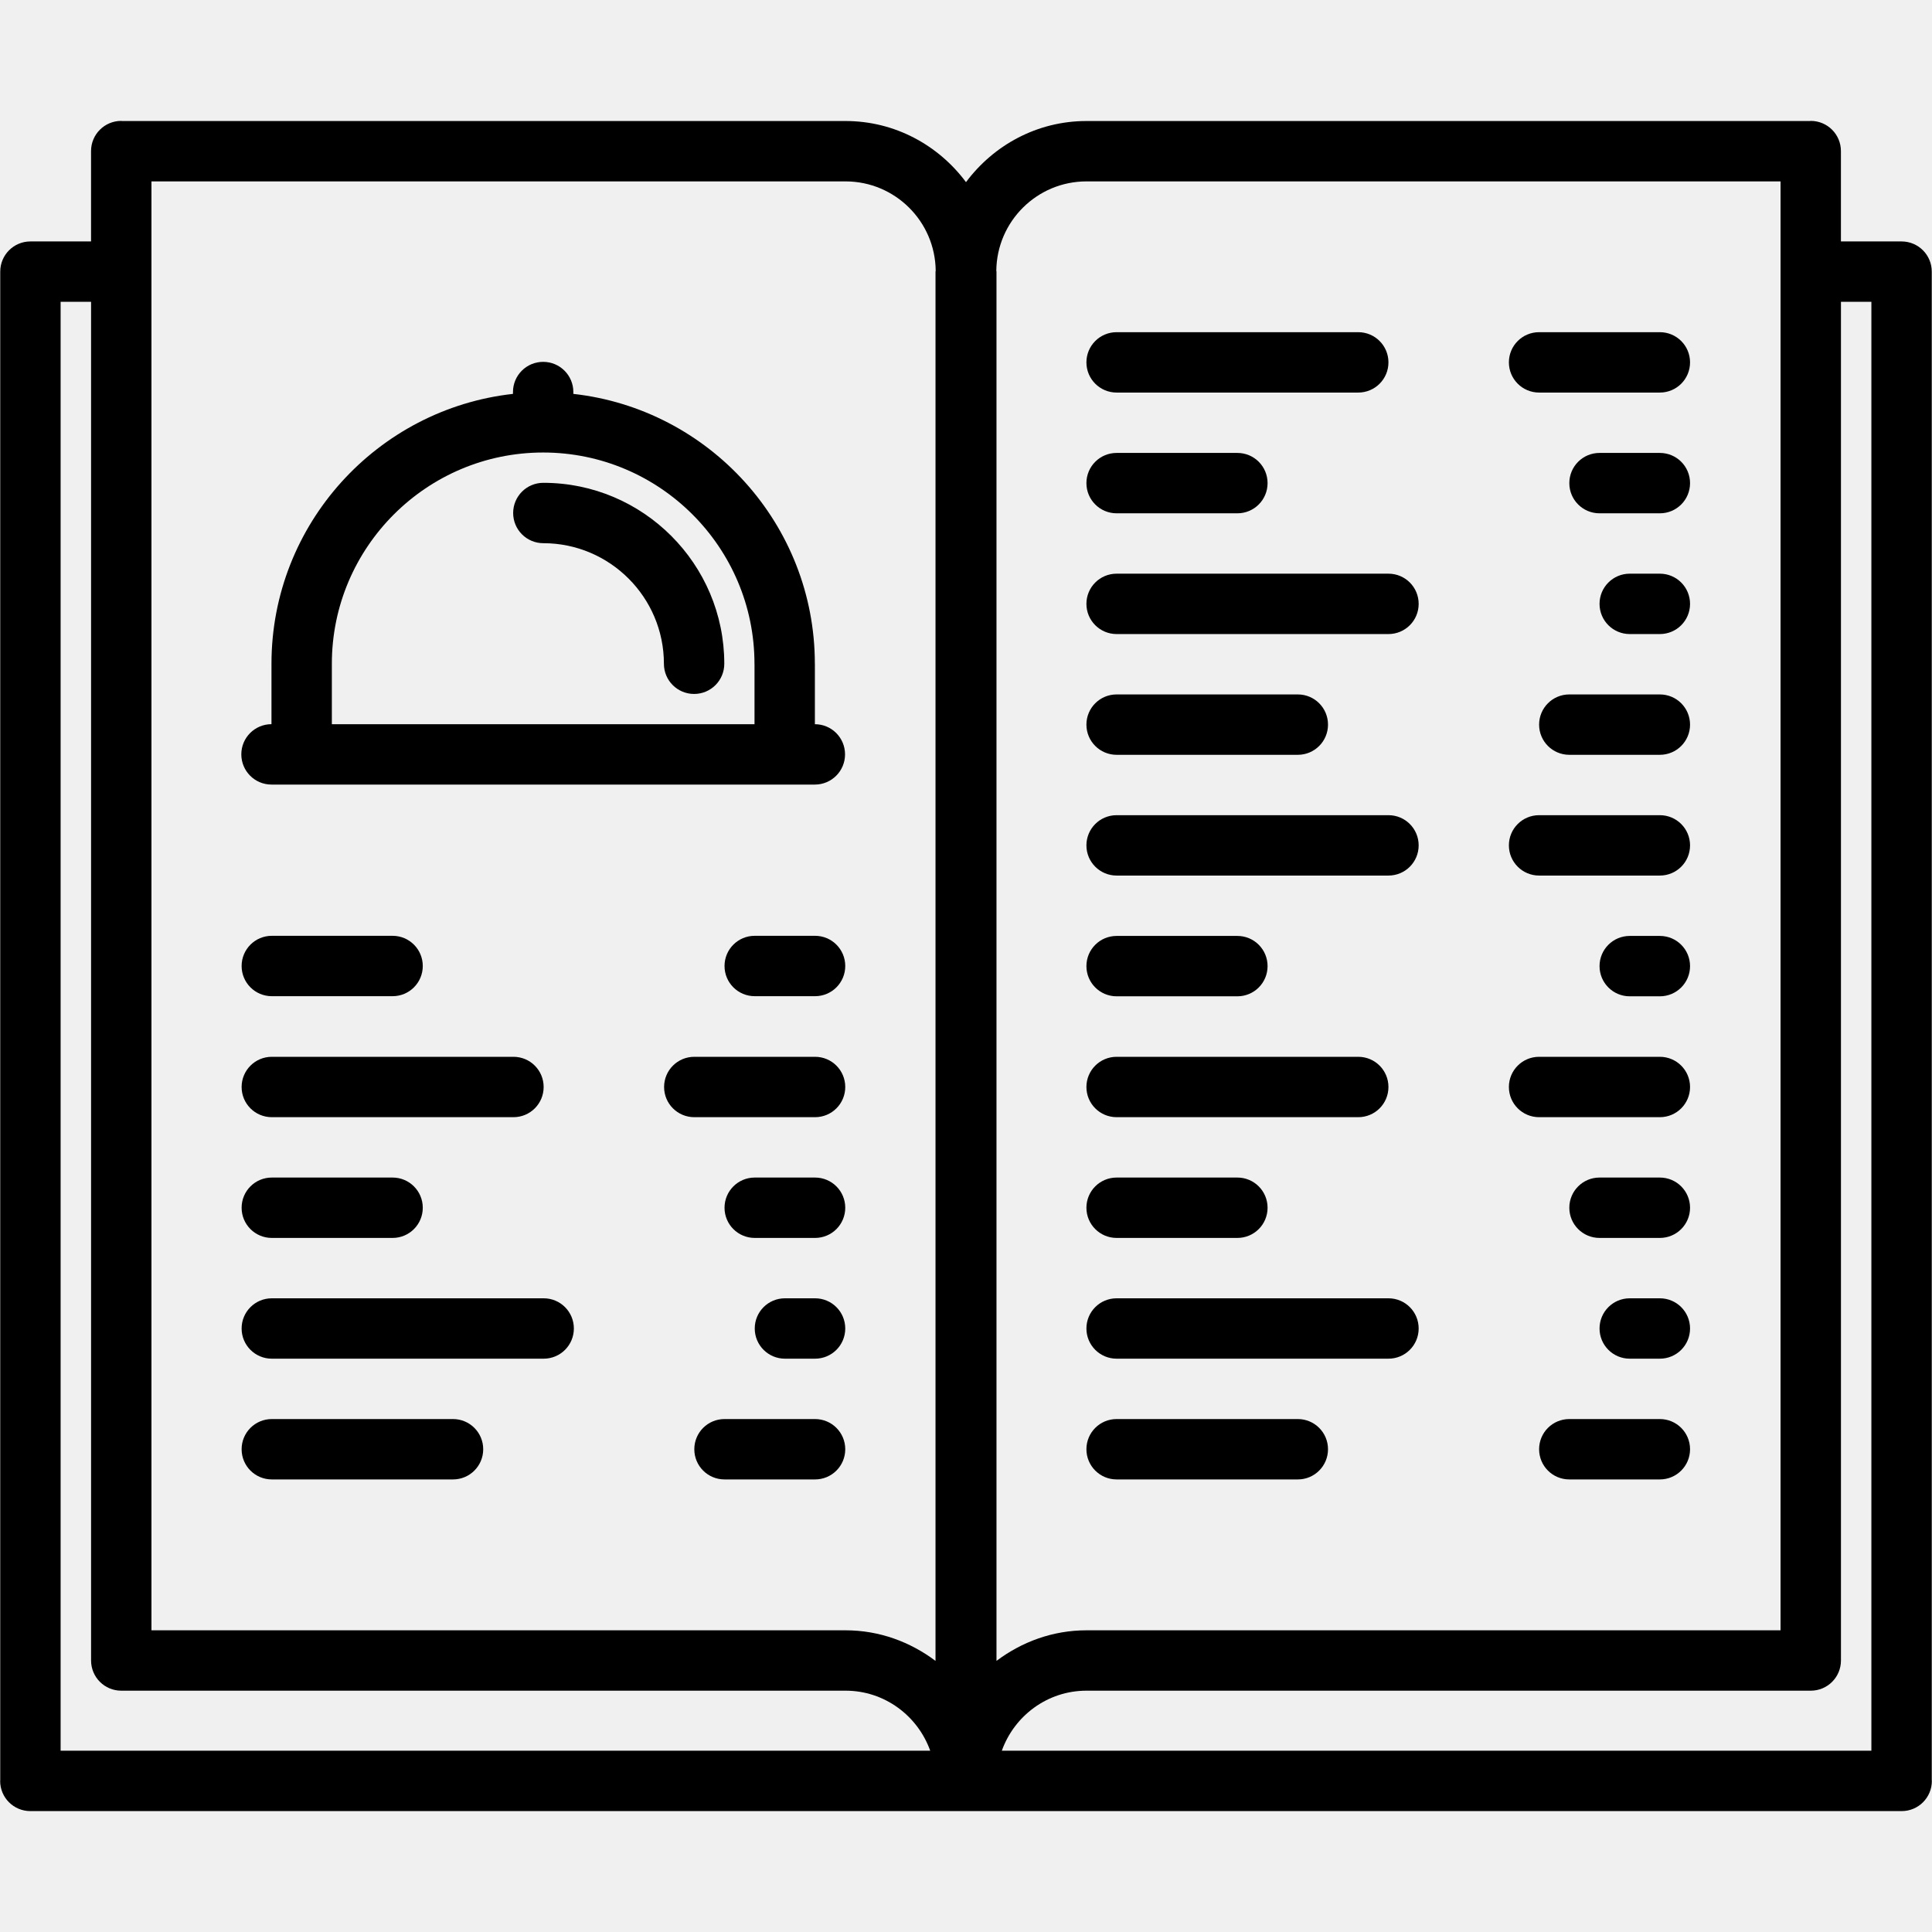
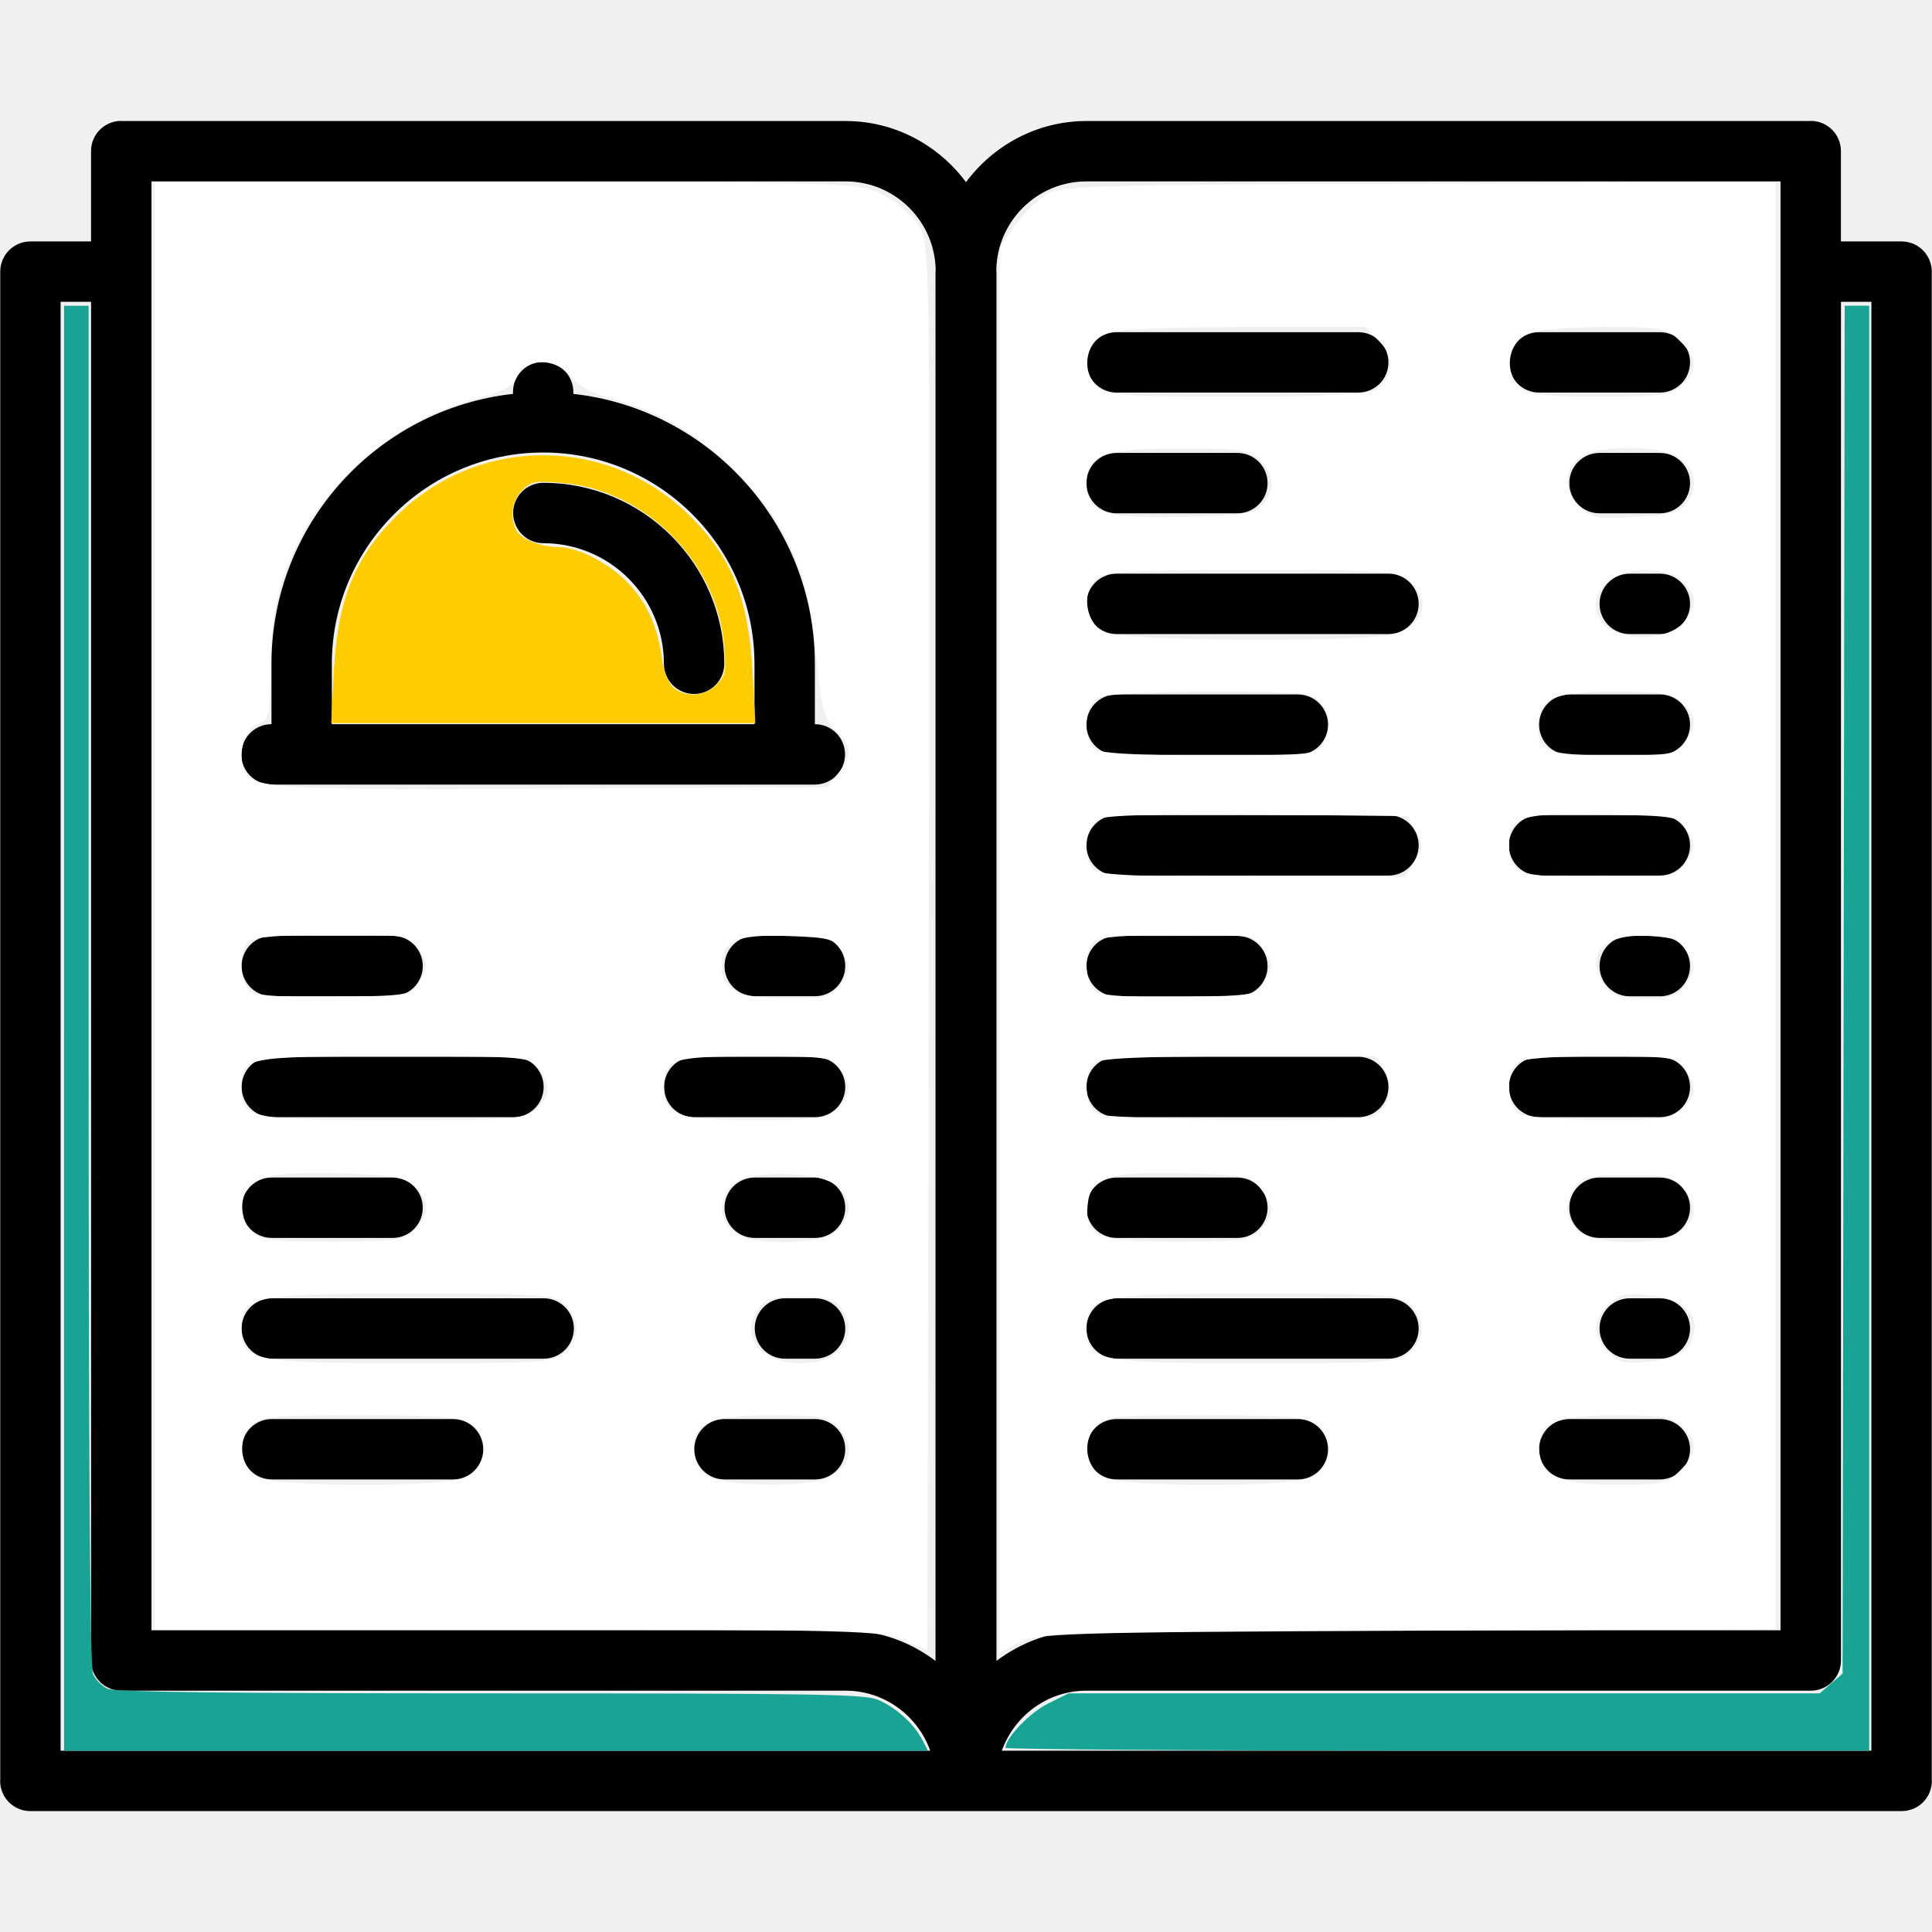
- <svg xmlns="http://www.w3.org/2000/svg" id="icons" enable-background="new 0 0 64 64" height="512" viewBox="0 0 64 64" width="512">
+ <svg xmlns="http://www.w3.org/2000/svg" width="512" height="512" enable-background="new 0 0 64 64" version="1.1" viewBox="0 0 64 64">
  <path d="m50.984 37.008h4.001c.553 0 1-.447 1-1s-.447-1-1-1h-4.001c-.553 0-1 .447-1 1s.448 1 1 1z" />
  <path d="m36.989 37.008h8.005c.553 0 1-.447 1-1s-.447-1-1-1h-8.005c-.553 0-1 .447-1 1s.448 1 1 1z" />
  <path d="m36.989 41.008h4.001c.553 0 1-.447 1-1s-.447-1-1-1h-4.001c-.553 0-1 .447-1 1s.448 1 1 1z" />
  <path d="m36.989 45.008h9.006c.553 0 1-.447 1-1s-.447-1-1-1h-9.006c-.553 0-1 .447-1 1s.448 1 1 1z" />
  <path d="m36.989 49.008h6.003c.553 0 1-.447 1-1s-.447-1-1-1h-6.003c-.553 0-1 .447-1 1s.448 1 1 1z" />
  <path d="m54.985 39.008h-1.999c-.553 0-1 .447-1 1s.447 1 1 1h1.999c.553 0 1-.447 1-1s-.447-1-1-1z" />
  <path d="m54.985 43.008h-.998c-.553 0-1 .447-1 1s.447 1 1 1h.998c.553 0 1-.447 1-1s-.447-1-1-1z" />
  <path d="m54.985 47.008h-3c-.553 0-1 .447-1 1s.447 1 1 1h3c.553 0 1-.447 1-1s-.447-1-1-1z" />
  <path d="m50.984 13.004h4.001c.553 0 1-.447 1-1s-.447-1-1-1h-4.001c-.553 0-1 .447-1 1s.448 1 1 1z" />
  <path d="m36.989 13.004h8.005c.553 0 1-.447 1-1s-.447-1-1-1h-8.005c-.553 0-1 .447-1 1s.448 1 1 1z" />
  <path d="m36.989 17.004h4.001c.553 0 1-.447 1-1s-.447-1-1-1h-4.001c-.553 0-1 .447-1 1s.448 1 1 1z" />
  <path d="m36.989 21.004h9.006c.553 0 1-.447 1-1s-.447-1-1-1h-9.006c-.553 0-1 .447-1 1s.448 1 1 1z" />
  <path d="m36.989 25.004h6.003c.553 0 1-.447 1-1s-.447-1-1-1h-6.003c-.553 0-1 .447-1 1s.448 1 1 1z" />
  <path d="m54.985 15.004h-1.999c-.553 0-1 .447-1 1s.447 1 1 1h1.999c.553 0 1-.447 1-1s-.447-1-1-1z" />
  <path d="m54.985 19.004h-.998c-.553 0-1 .447-1 1s.447 1 1 1h.998c.553 0 1-.447 1-1s-.447-1-1-1z" />
  <path d="m54.985 23.004h-3c-.553 0-1 .447-1 1s.447 1 1 1h3c.553 0 1-.447 1-1s-.447-1-1-1z" />
  <path d="m36.989 29.004h9.006c.553 0 1-.447 1-1s-.447-1-1-1h-9.006c-.553 0-1 .447-1 1s.448 1 1 1z" />
  <path d="m50.984 29.004h4.001c.553 0 1-.447 1-1s-.447-1-1-1h-4.001c-.553 0-1 .447-1 1s.448 1 1 1z" />
  <path d="m36.989 33.004h4.001c.553 0 1-.447 1-1s-.447-1-1-1h-4.001c-.553 0-1 .447-1 1s.448 1 1 1z" />
  <path d="m54.985 31.004h-.998c-.553 0-1 .447-1 1s.447 1 1 1h.998c.553 0 1-.447 1-1s-.447-1-1-1z" />
  <path d="m27 35.008h-4.001c-.553 0-1 .447-1 1s.447 1 1 1h4.001c.553 0 1-.447 1-1s-.447-1-1-1z" />
  <path d="m18.009 36.008c0-.553-.447-1-1-1h-8.005c-.553 0-1 .447-1 1s.447 1 1 1h8.005c.553 0 1-.447 1-1z" />
  <path d="m9.004 39.008c-.553 0-1 .447-1 1s.447 1 1 1h4.001c.553 0 1-.447 1-1s-.447-1-1-1z" />
  <path d="m18.01 43.008h-9.006c-.553 0-1 .447-1 1s.447 1 1 1h9.006c.553 0 1-.447 1-1s-.447-1-1-1z" />
  <path d="m15.007 47.008h-6.003c-.553 0-1 .447-1 1s.447 1 1 1h6.003c.553 0 1-.447 1-1s-.447-1-1-1z" />
  <path d="m27 39.008h-1.999c-.553 0-1 .447-1 1s.447 1 1 1h1.999c.553 0 1-.447 1-1s-.447-1-1-1z" />
  <path d="m9.004 33h4.001c.553 0 1-.447 1-1s-.447-1-1-1h-4.001c-.553 0-1 .447-1 1s.447 1 1 1z" />
  <path d="m27 31h-1.999c-.553 0-1 .447-1 1s.447 1 1 1h1.999c.553 0 1-.447 1-1s-.447-1-1-1z" />
  <path d="m27 43.008h-.998c-.553 0-1 .447-1 1s.447 1 1 1h.998c.553 0 1-.447 1-1s-.447-1-1-1z" />
  <path d="m27 47.008h-3c-.553 0-1 .447-1 1s.447 1 1 1h3c.553 0 1-.447 1-1s-.447-1-1-1z" />
  <path d="m59.983 4.005c-.007 0-.013.004-.02.004h-23.973c-1.637 0-3.08.804-3.99 2.025-.91-1.222-2.354-2.025-3.99-2.025h-23.974c-.007 0-.013-.004-.02-.004-.553 0-1 .447-1 1v2.993h-2.008c-.553 0-1 .447-1 1v49.982c0 .005-.003.01-.003.015 0 .553.447 1 1 1h30.994.001.001 30.994c.553 0 1-.447 1-1 0-.005-.003-.01-.003-.015v-49.982c0-.553-.447-1-1-1h-2.009v-2.993c0-.553-.447-1-1-1zm-57.975 53.99v-47.997h1.009v45.008c0 .553.447 1 1 1h23.993c1.296 0 2.391.834 2.805 1.989zm28.982-48.997v46.021c-.834-.627-1.859-1.013-2.98-1.013h-22.993v-47.997h22.993c1.639 0 2.971 1.325 2.986 2.96 0 .01-.006.018-.006.029zm2.014-.029c.016-1.635 1.348-2.96 2.986-2.96h22.993v47.997h-22.993c-1.121 0-2.146.386-2.98 1.013v-46.021c0-.011-.006-.019-.006-.029zm28.988 1.029v47.997h-28.806c.414-1.155 1.509-1.989 2.805-1.989h23.993c.553 0 1-.447 1-1v-45.008z" />
  <path d="m8.994 25.99h17.999c.553 0 1-.447 1-1s-.446-.999-.999-1v-2.002c0-.002-.001-.004-.001-.007-.004-4.62-3.509-8.433-8-8.933v-.061c0-.553-.447-1-1-1s-1 .447-1 1v.061c-4.493.5-7.999 4.316-8 8.939v2.002c-.552.001-.999.447-.999 1s.447 1.001 1 1.001zm1.999-4.001c0-3.859 3.141-6.999 7-6.999s7 3.14 7 6.999c0 .002.001.003.001.005v1.996h-14.001z" />
  <path d="m17.999 15.994c-.553 0-1 .447-1 1s.447 1 1 1c2.202 0 3.994 1.792 3.994 3.994 0 .553.447 1 1 1s1-.447 1-1c0-3.305-2.688-5.994-5.994-5.994z" />
+   <g stroke-width="1.085">
+     <path transform="scale(.125)" d="m88.414 178.89c0.976-19.694 5.364-30.85 16.525-42.01 21.638-21.638 56.417-21.638 78.055 0 11.142 11.142 15.475 22.169 16.506 42.01l0.662 12.746h-112.38zm101.62 2.472c2.305-2.454 2.463-3.338 1.867-10.452-1.852-22.088-20.855-41.091-42.943-42.943-7.114-0.596-7.997-0.439-10.452 1.867-2.828 2.657-3.515 7.232-1.619 10.776 1.244 2.324 6.528 4.377 11.303 4.392 5.181 0.016 13.737 4.568 18.652 9.923 4.796 5.225 7.503 11.435 8.588 19.704 0.388 2.954 1.597 6.141 2.778 7.322 3.019 3.019 8.701 2.735 11.825-0.59z" fill="#fc0" />
+     <path transform="scale(.125)" d="m16.978 272.49v-191.46h6.508v180.02c0 129.62 0.337 180.76 1.204 182.66 0.662 1.454 2.394 3.185 3.848 3.848 1.875 0.854 31.317 1.204 101.34 1.204 86.773 0 99.183 0.204 102.73 1.685 4.71 1.967 9.545 6.295 11.751 10.519l1.558 2.983h-228.94z" fill="#19a395" />
+     <path transform="scale(.125)" d="m266.47 463.19c0-2.601 6.422-9.311 11.183-11.683l5.514-2.748h199.05l6.087-5.236 0.281-181.25 0.281-181.25h6.49v382.92h-114.44c-62.942 0-114.44-0.34-114.44-0.755z" fill="#19a395" />
+   </g>
+   <path transform="scale(.125)" d="m239.62 434.65c-5.691-2.555-13.129-2.758-102.4-2.796l-96.262-0.04v-383.52h93.093c91.021 0 93.24 0.071 99.656 3.177 3.61 1.747 7.972 5.457 9.695 8.245 3.114 5.039 3.13 6.136 2.743 191.38l-0.39 186.31zm-115.82-43.163c5.372-2.703 6.095-10.612 1.279-13.985-2.87-2.01-8.194-2.449-29.763-2.449-23.914 0-26.505 0.263-28.921 2.933-3.74 4.133-2.618 11.086 2.178 13.501 5.303 2.669 49.922 2.67 55.226 5.5e-4zm95.596 0.211c6.467-3.404 7.472-8.688 2.584-13.577-2.627-2.627-5.114-3.068-17.3-3.068-17.05 0-21.499 2.079-20.754 9.7 0.324 3.309 1.663 5.404 4.305 6.733 4.814 2.422 26.683 2.571 31.166 0.211zm-69.517-33.52c3.906-3.906 3.906-8.366 0-12.272-2.903-2.903-5.114-3.068-41.078-3.068-42.163 0-44.829 0.547-44.829 9.204s2.666 9.204 44.829 9.204c35.965 0 38.175-0.165 41.078-3.068zm72.101 0c3.612-3.612 3.908-7.469 0.891-11.596-1.712-2.341-4.036-2.978-10.862-2.978-6.826 0-9.151 0.637-10.862 2.978-5.366 7.338 0.061 14.664 10.862 14.664 4.858 0 7.812-0.909 9.971-3.068zm-111.99-32.215c3.949-3.949 3.895-7.979-0.156-11.651-2.692-2.44-6.046-2.993-20.326-3.351-19.602-0.492-24.479 1.03-25.271 7.887-0.294 2.543 0.592 5.524 2.155 7.251 2.34 2.586 4.894 2.933 21.592 2.933 16.893 0 19.269-0.331 22.006-3.068zm111.99 0c3.951-3.951 3.895-7.98-0.161-11.651-4.752-4.301-25.187-4.261-28.343 0.055-3.184 4.354-2.662 9.548 1.232 12.276 5.324 3.729 23.311 3.281 27.272-0.68zm-79.771-32.215c3.692-3.692 3.836-5.891 0.68-10.397-2.354-3.361-2.912-3.409-38.812-3.409-39.104 0-40.105 0.196-40.105 7.867 0 8.672 1.489 9.007 39.995 9.007 33.128 0 35.352-0.178 38.242-3.068zm79.771 0c3.692-3.692 3.836-5.891 0.68-10.397-2.263-3.231-3.449-3.409-22.704-3.409-21.936 0-23.998 0.676-23.998 7.867 0 7.91 2.909 9.007 23.888 9.007 17.021 0 19.395-0.329 22.134-3.068zm-110.6-33.956c2.032-3.625 1.995-4.456-0.363-8.054-2.616-3.993-2.724-4.012-22.996-4.012-13.796 0-20.962 0.594-22.209 1.841-2.829 2.829-2.28 11.554 0.844 13.401 1.571 0.929 10.932 1.438 22.571 1.227 19.727-0.358 19.905-0.393 22.153-4.402zm111.62 0.797c2.356-3.596 2.394-4.431 0.365-8.054-2.116-3.779-3.071-4.071-14.697-4.485-13.449-0.479-17.373 1.264-17.373 7.718 0 6.692 4.138 8.832 17.077 8.832 11.248 0 12.164-0.251 14.628-4.012zm-0.888-55.603c3.843-4.747 3.698-7.306-0.645-11.409-3.075-2.905-3.801-5.745-5.182-20.258-2.042-21.466-7.176-33.605-19.814-46.855-10.214-10.708-20.893-17.276-33.38-20.528-5.896-1.536-9.902-3.635-11.982-6.279-3.972-5.05-11.941-4.859-14.223 0.342-1.046 2.384-3.756 3.907-9.204 5.173-19.926 4.632-39.889 20.406-48.703 38.485-5.544 11.371-7.259 19.481-7.304 34.549-0.033 11.183-0.372 12.659-3.102 13.525-3.197 1.015-5.259 6.217-4.345 10.963 1.242 6.447 4.531 6.7 81.564 6.297l73.388-0.384z" fill="#fff" stroke-width="1.534" />
+   <path transform="scale(.125)" d="m264.93 251.83v-186.2l3.452-5.072c1.898-2.789 5.4-6.516 7.782-8.281 4.269-3.164 5.678-3.215 99.331-3.638l95.001-0.428v383.52l-97.796 0.427c-90.303 0.394-98.178 0.636-102.78 3.151l-4.986 2.724zm82.839 139.66c5.372-2.703 6.095-10.612 1.279-13.985-2.87-2.01-8.194-2.449-29.763-2.449-23.914 0-26.505 0.263-28.921 2.933-3.74 4.133-2.618 11.086 2.178 13.501 5.303 2.669 49.922 2.67 55.226 5.5e-4zm97.483-1.79c4.568-4.568 4.746-7.527 0.697-11.575-2.627-2.627-5.114-3.068-17.3-3.068-17.05 0-21.499 2.079-20.754 9.7 0.652 6.663 5.445 8.658 20.866 8.686 11.482 0.02 13.094-0.345 16.491-3.743zm-71.404-31.518c3.906-3.906 3.906-8.366 0-12.272-2.903-2.903-5.114-3.068-41.078-3.068-42.163 0-44.829 0.547-44.829 9.204s2.666 9.204 44.829 9.204c35.965 0 38.175-0.165 41.078-3.068zm73.125-0.86c5.083-6.952 0.83-13.072-9.793-14.092-6.453-0.62-8.293-0.202-10.996 2.502-1.785 1.785-3.246 4.627-3.246 6.314s1.461 4.529 3.246 6.314c2.703 2.703 4.543 3.122 10.996 2.502 5.085-0.489 8.452-1.706 9.793-3.539zm-113.01-31.356c3.833-3.833 3.865-6.345 0.139-10.952-2.723-3.367-4.154-3.652-20.326-4.051-20.333-0.501-24.812 0.959-25.534 8.325-0.837 8.538 2.086 9.745 23.587 9.745 17.021 0 19.395-0.329 22.134-3.068zm111.99 0c3.834-3.834 3.865-6.346 0.136-10.952-2.621-3.236-4.184-3.622-14.697-3.622-9.875 0-12.114 0.478-13.942 2.978-3.184 4.354-2.662 9.548 1.232 12.276 5.324 3.729 23.311 3.281 27.272-0.68zm-82.08-30.123c4.214-1.617 5.834-8.069 3.082-12.27l-2.377-3.628h-36.475c-26.324 0-36.988 0.512-38.316 1.841-2.831 2.831-2.281 11.557 0.844 13.377 2.934 1.709 68.965 2.323 73.244 0.681zm82.08-2.092c3.692-3.692 3.836-5.891 0.68-10.397-2.263-3.231-3.449-3.409-22.704-3.409-13.756 0-20.91 0.594-22.157 1.841-2.831 2.831-2.281 11.557 0.844 13.377 1.476 0.86 11.141 1.585 21.477 1.61 16.783 0.042 19.12-0.281 21.86-3.022zm-110.6-33.956c2.032-3.625 1.995-4.456-0.363-8.054-2.616-3.993-2.724-4.012-22.996-4.012-13.796 0-20.962 0.594-22.209 1.841-2.829 2.829-2.28 11.554 0.844 13.401 1.571 0.929 10.932 1.438 22.571 1.227 19.727-0.358 19.905-0.393 22.153-4.402zm111.62 0.797c2.355-3.594 2.393-4.433 0.369-8.054-1.933-3.457-3.443-4.11-10.431-4.511-12.21-0.702-17.27 5.05-11.584 13.168 1.968 2.81 3.85 3.409 10.703 3.409 7.274 0 8.644-0.502 10.944-4.012zm-72.101-32.215c2.358-3.599 2.395-4.428 0.361-8.054l-2.268-4.042-39.496-0.41c-25.488-0.264-40.566 0.163-42.512 1.204-3.448 1.845-4.198 10.449-1.175 13.472 1.338 1.338 12.844 1.841 42.151 1.841h40.31zm72.101 0c2.357-3.598 2.395-4.429 0.363-8.054-2.24-3.996-2.486-4.047-21.784-4.471-22.46-0.494-25.624 0.475-25.624 7.847 0 8.1 1.633 8.69 24.049 8.69 20.272 0 20.38-0.019 22.996-4.012zm-96.19-31.171c2.275-4.251 1.964-7.881-0.951-11.102-2.274-2.513-5.321-2.805-29.248-2.805-15.478 0-27.957 0.668-29.676 1.588-3.401 1.82-4.124 10.448-1.126 13.446 1.301 1.301 10.283 1.841 30.627 1.841 26.89 0 28.891-0.195 30.374-2.967zm95.846-0.442c3.156-4.506 3.012-6.705-0.68-10.397-2.645-2.645-5.114-3.068-17.904-3.068-16.48 0-20.447 1.772-20.447 9.135 0 6.834 2.36 7.739 20.163 7.739 15.292 0 16.653-0.246 18.869-3.409zm-76.364-28.902c7.323-2.784 8.812-8.481 3.583-13.711-2.907-2.907-5.114-3.068-42.077-3.068-33.967 0-39.331 0.322-41.503 2.494-3.729 3.729-2.45 11.562 2.274 13.94 4.918 2.475 71.345 2.77 77.723 0.345zm76.067-3.095c3.482-4.26 3.389-6.843-0.384-10.615-2.159-2.159-5.114-3.068-9.971-3.068-9.855 0-15.94 6.869-11.822 13.347 3.618 5.692 17.626 5.905 22.177 0.337zm-111.48-31.235c3.014-4.128 2.717-7.985-0.894-11.596-2.721-2.721-5.114-3.068-21.136-3.068-20.549 0-24.886 1.604-24.886 9.204 0 7.949 4.301 9.432 25.822 8.903 16.644-0.409 19.181-0.823 21.093-3.443zm112.01-0.037c2.991-4.091 2.684-7.956-0.918-11.558-3.961-3.961-21.947-4.409-27.272-0.68-4.316 3.023-4.397 8.897-0.182 13.112 2.833 2.833 4.635 3.157 14.725 2.647 9.129-0.461 11.94-1.186 13.647-3.521zm-81.904-30.351c4.565-3.588 4.801-8.443 0.613-12.63l-3.861-3.861-32.669 0.023c-23.157 0.016-33.785 0.585-36.504 1.953-4.797 2.414-5.919 9.368-2.178 13.501 2.464 2.723 5.138 2.933 37.406 2.933 25.478 0 35.403-0.512 37.192-1.918zm80.986-1.151c4.049-4.049 3.87-7.007-0.697-11.575-3.536-3.536-4.774-3.764-20.326-3.743-10.209 0.014-18.032 0.763-20.396 1.953-4.797 2.414-5.919 9.368-2.178 13.501 2.34 2.586 4.894 2.933 21.592 2.933 16.893 0 19.269-0.331 22.006-3.068z" fill="#fff" stroke-width="1.534" />
</svg>
